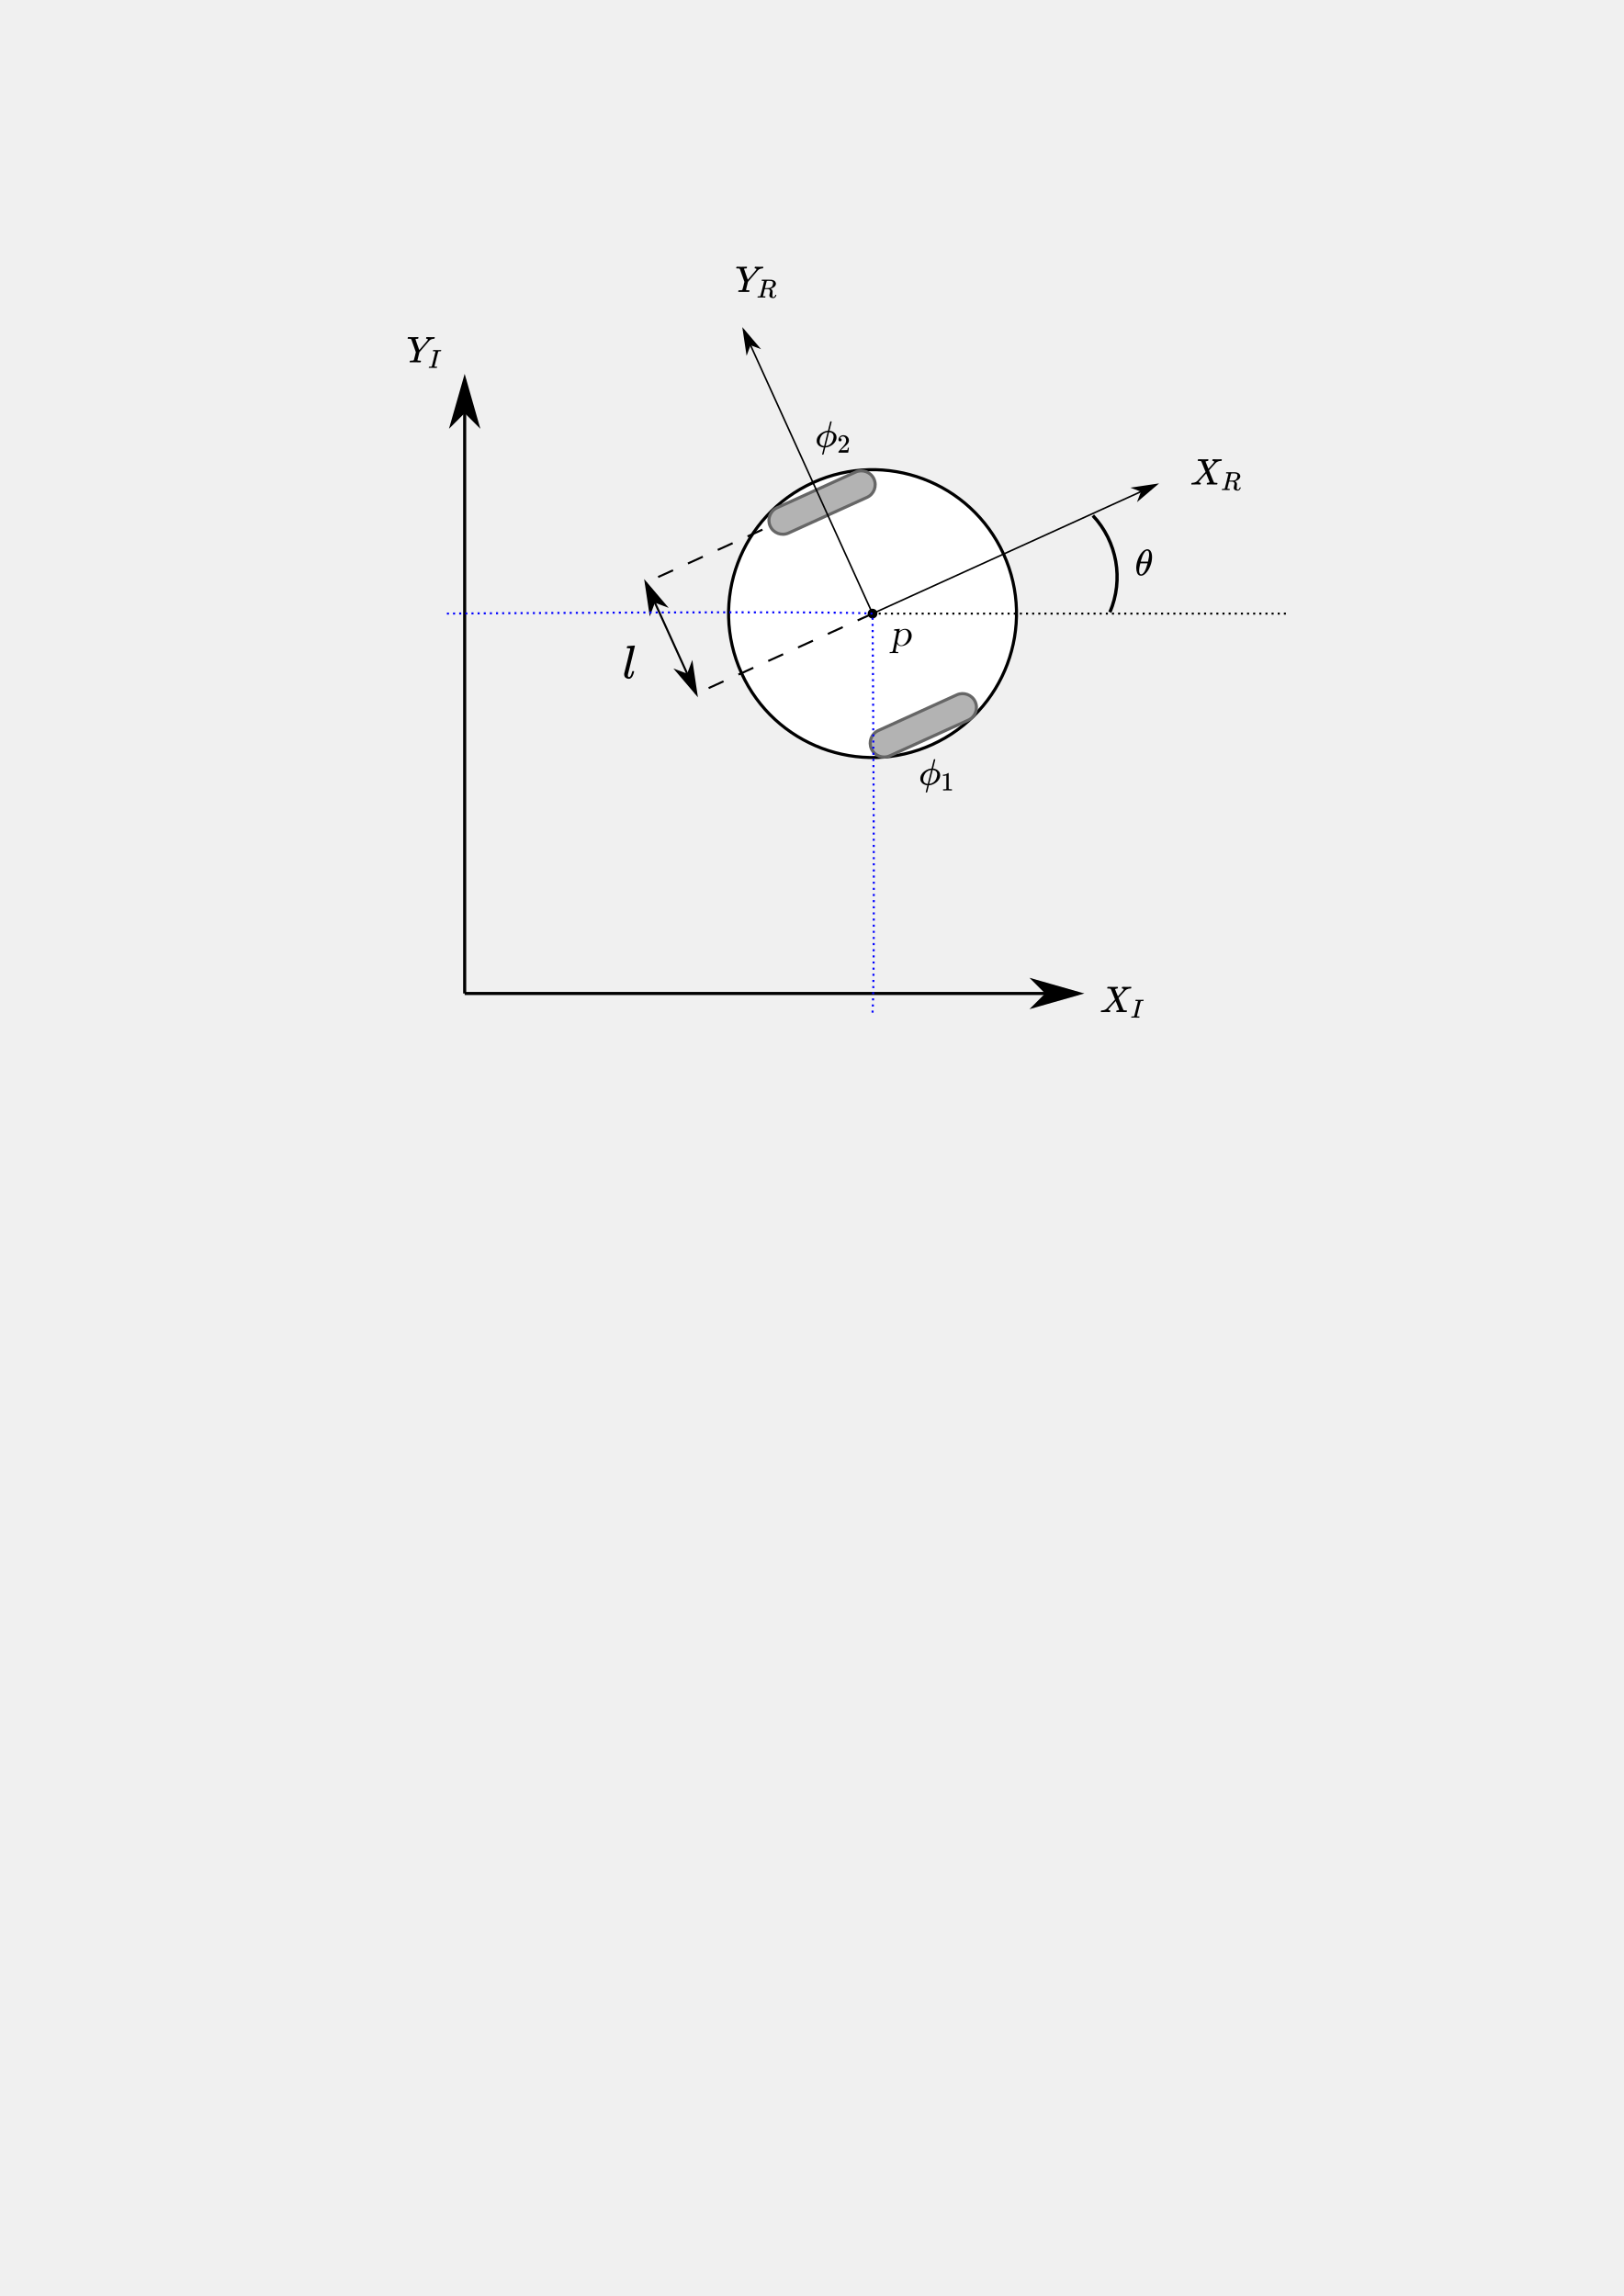
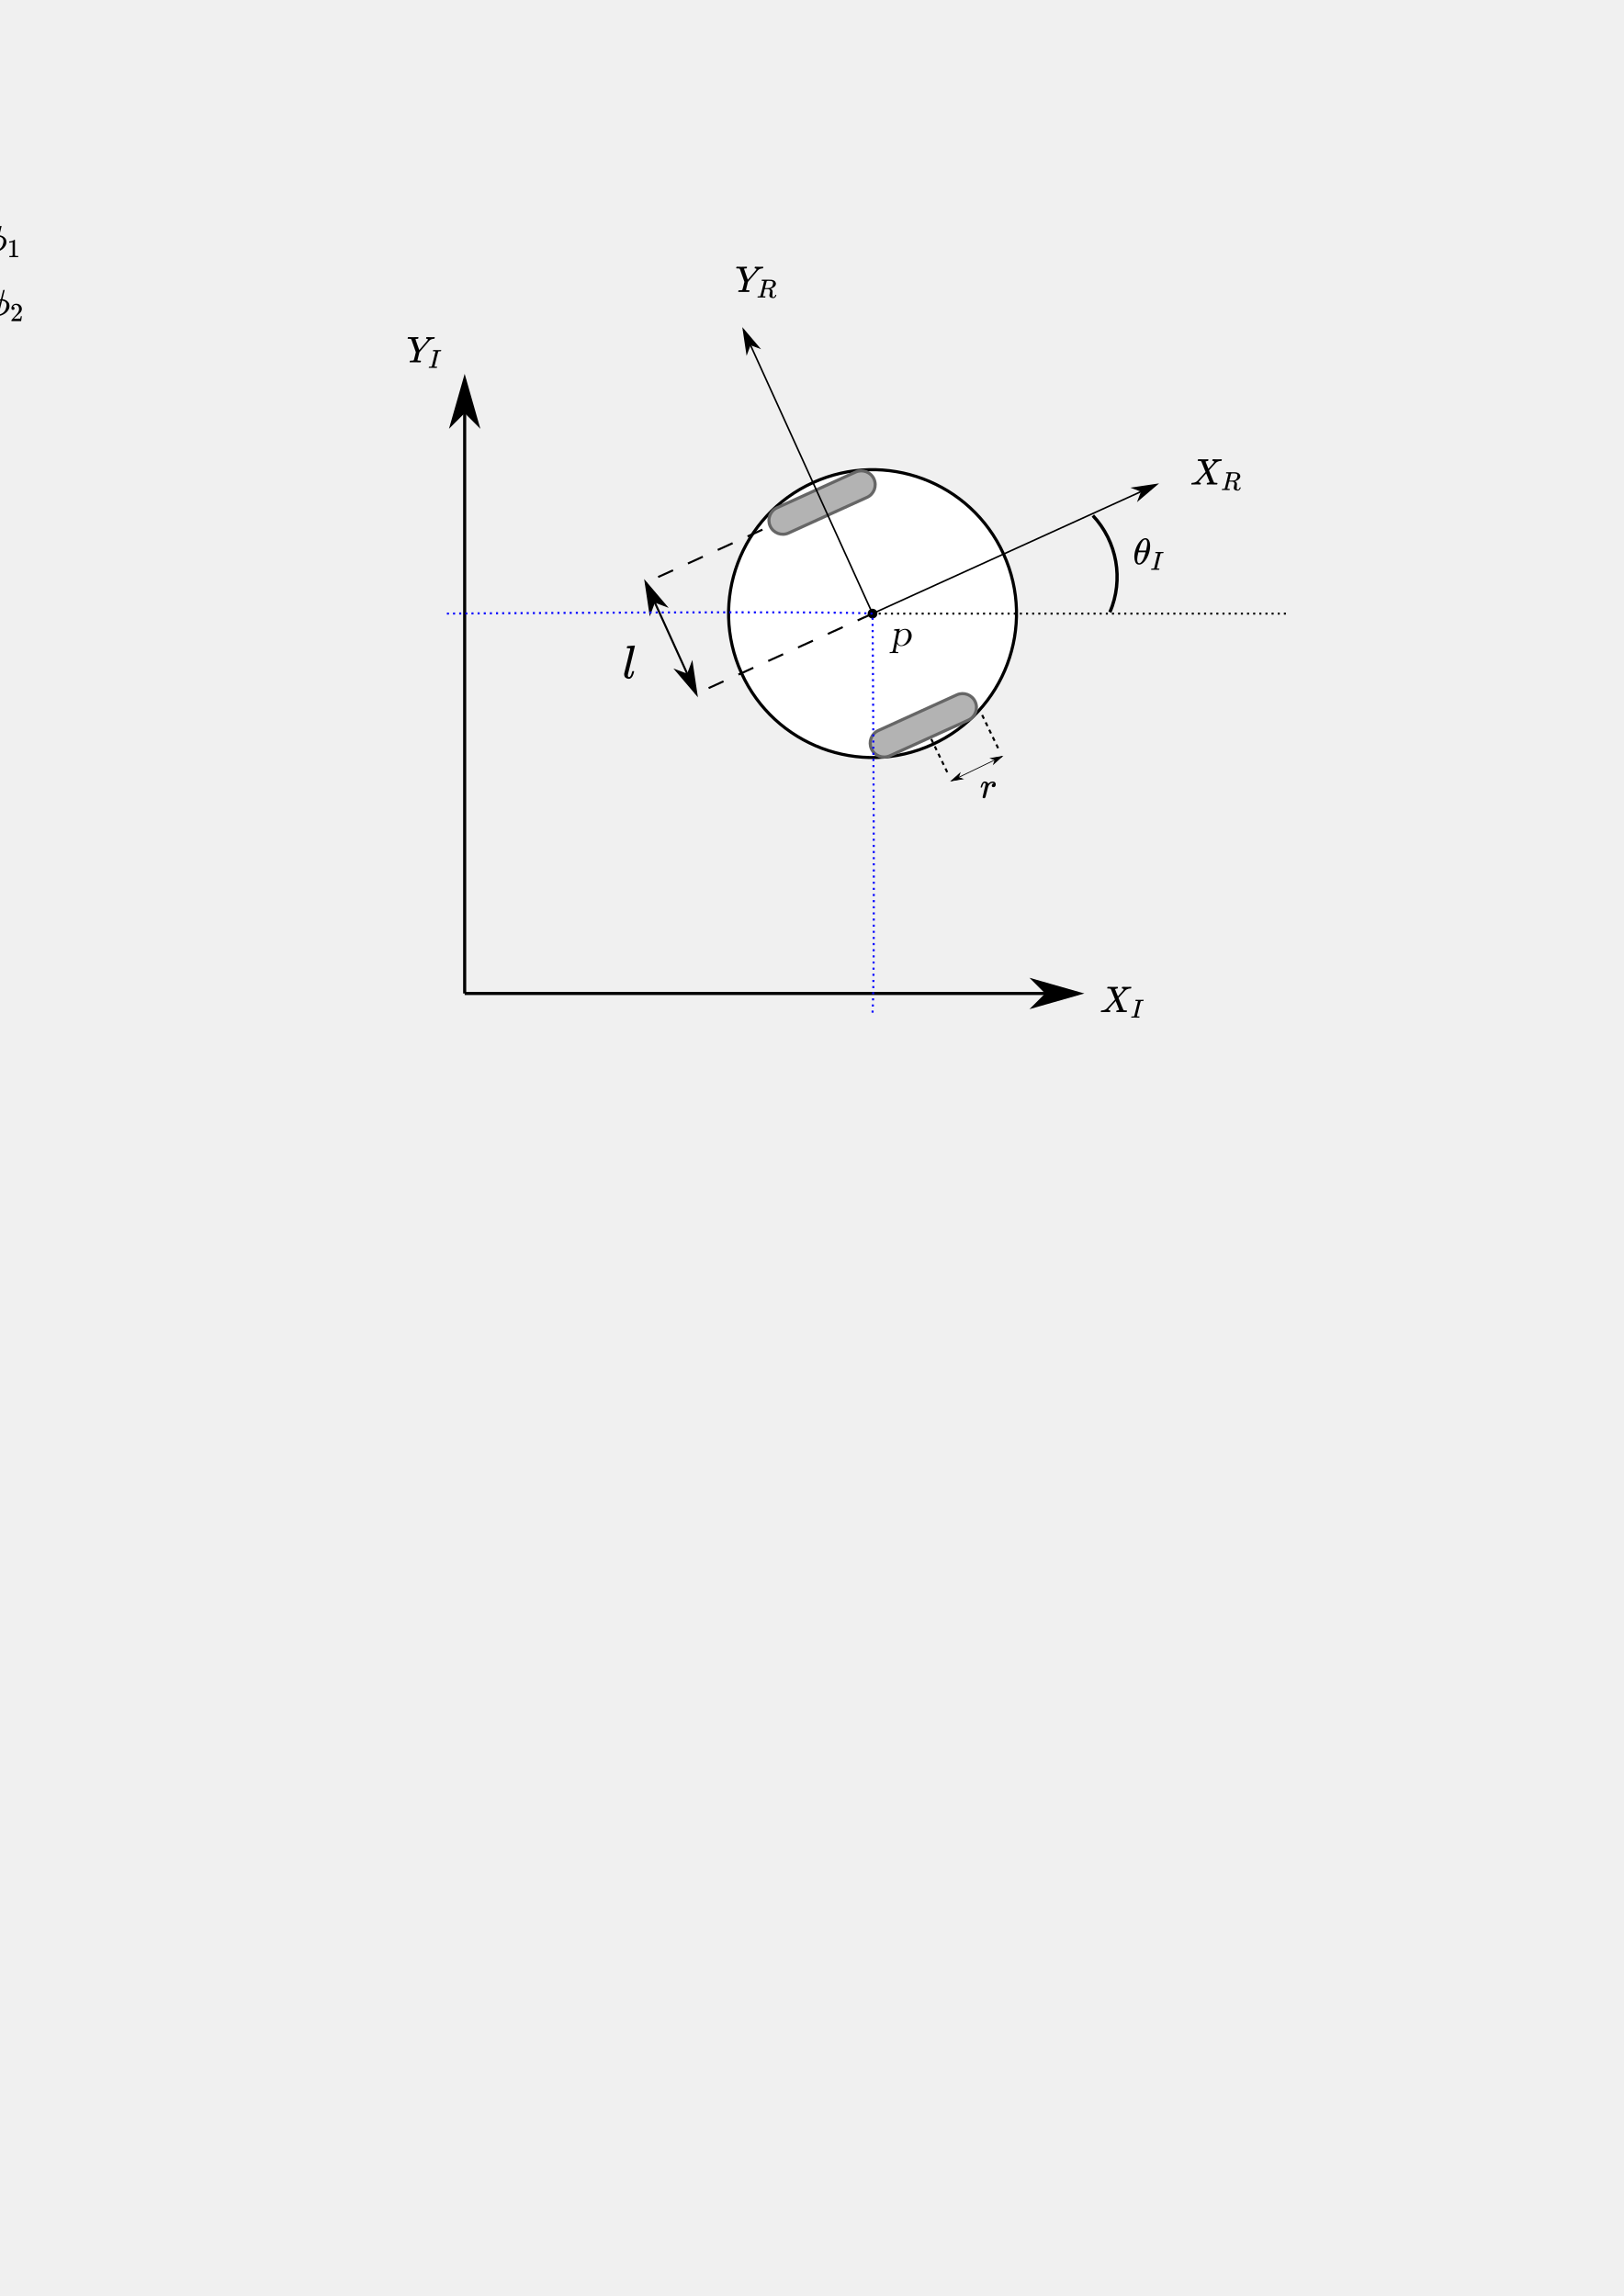
<svg xmlns="http://www.w3.org/2000/svg" xmlns:xlink="http://www.w3.org/1999/xlink" width="210mm" height="297mm" viewBox="0 0 210 297" version="1.1" id="svg8">
  <defs id="defs2">
+     <marker style="overflow:visible;" id="marker2730" refX="0.0" refY="0.0" orient="auto">
+       <path transform="scale(0.8) rotate(180) translate(12.5,0)" style="fill-rule:evenodd;stroke:#000000;stroke-width:1pt;stroke-opacity:1;fill:#000000;fill-opacity:1" d="M 0.0,0.0 L 5.0,-5.0 L -12.5,0.0 L 5.0,5.0 L 0.0,0.0 z " id="path2728" />
+     </marker>
+     <marker style="overflow:visible" id="marker2672" refX="0.0" refY="0.0" orient="auto">
+       <path transform="scale(0.8) translate(12.5,0)" style="fill-rule:evenodd;stroke:#000000;stroke-width:1pt;stroke-opacity:1;fill:#000000;fill-opacity:1" d="M 0.0,0.0 L 5.0,-5.0 L -12.5,0.0 L 5.0,5.0 L 0.0,0.0 z " id="path2670" />
+     </marker>
    <marker style="overflow:visible" id="Arrow1Lstart" refX="0.0" refY="0.0" orient="auto">
      <path transform="scale(0.8) translate(12.5,0)" style="fill-rule:evenodd;stroke:#000000;stroke-width:1pt;stroke-opacity:1;fill:#000000;fill-opacity:1" d="M 0.0,0.0 L 5.0,-5.0 L -12.5,0.0 L 5.0,5.0 L 0.0,0.0 z " id="path835" />
    </marker>
    <marker style="overflow:visible;" id="marker1488" refX="0.0" refY="0.0" orient="auto">
      <path transform="scale(0.8) rotate(180) translate(12.5,0)" style="fill-rule:evenodd;stroke:#000000;stroke-width:1pt;stroke-opacity:1;fill:#000000;fill-opacity:1" d="M 0.0,0.0 L 5.0,-5.0 L -12.5,0.0 L 5.0,5.0 L 0.0,0.0 z " id="path1486" />
    </marker>
    <marker style="overflow:visible;" id="Arrow1Lend" refX="0.0" refY="0.0" orient="auto">
      <path transform="scale(0.8) rotate(180) translate(12.5,0)" style="fill-rule:evenodd;stroke:#000000;stroke-width:1pt;stroke-opacity:1;fill:#000000;fill-opacity:1" d="M 0.0,0.0 L 5.0,-5.0 L -12.5,0.0 L 5.0,5.0 L 0.0,0.0 z " id="path838" />
    </marker>
    <marker style="overflow:visible" id="Arrow1Lend-5" refX="0" refY="0" orient="auto">
      <path transform="matrix(-0.8,0,0,-0.8,-10,0)" style="fill:#000000;fill-opacity:1;fill-rule:evenodd;stroke:#000000;stroke-width:1pt;stroke-opacity:1" d="M 0,0 5,-5 -12.5,0 5,5 Z" id="path838-0" />
    </marker>
    <marker style="overflow:visible" id="Arrow1Lend-1" refX="0" refY="0" orient="auto">
      <path transform="matrix(-0.8,0,0,-0.8,-10,0)" style="fill:#000000;fill-opacity:1;fill-rule:evenodd;stroke:#000000;stroke-width:1pt;stroke-opacity:1" d="M 0,0 5,-5 -12.5,0 5,5 Z" id="path838-2" />
    </marker>
    <marker style="overflow:visible" id="Arrow1Lend-5-8" refX="0" refY="0" orient="auto">
      <path transform="matrix(-0.8,0,0,-0.8,-10,0)" style="fill:#000000;fill-opacity:1;fill-rule:evenodd;stroke:#000000;stroke-width:1pt;stroke-opacity:1" d="M 0,0 5,-5 -12.5,0 5,5 Z" id="path838-0-2" />
    </marker>
    <path id="MJX-4-TEX-I-6C" d="M117 59Q117 26 142 26Q179 26 205 131Q211 151 215 152Q217 153 225 153H229Q238 153 241 153T246 151T248 144Q247 138 245 128T234 90T214 43T183 6T137 -11Q101 -11 70 11T38 85Q38 97 39 102L104 360Q167 615 167 623Q167 626 166 628T162 632T157 634T149 635T141 636T132 637T122 637Q112 637 109 637T101 638T95 641T94 647Q94 649 96 661Q101 680 107 682T179 688Q194 689 213 690T243 693T254 694Q266 694 266 686Q266 675 193 386T118 83Q118 81 118 75T117 65V59Z" />
    <path id="MJX-8-TEX-I-58" d="M42 0H40Q26 0 26 11Q26 15 29 27Q33 41 36 43T55 46Q141 49 190 98Q200 108 306 224T411 342Q302 620 297 625Q288 636 234 637H206Q200 643 200 645T202 664Q206 677 212 683H226Q260 681 347 681Q380 681 408 681T453 682T473 682Q490 682 490 671Q490 670 488 658Q484 643 481 640T465 637Q434 634 411 620L488 426L541 485Q646 598 646 610Q646 628 622 635Q617 635 609 637Q594 637 594 648Q594 650 596 664Q600 677 606 683H618Q619 683 643 683T697 681T738 680Q828 680 837 683H845Q852 676 852 672Q850 647 840 637H824Q790 636 763 628T722 611T698 593L687 584Q687 585 592 480L505 384Q505 383 536 304T601 142T638 56Q648 47 699 46Q734 46 734 37Q734 35 732 23Q728 7 725 4T711 1Q708 1 678 1T589 2Q528 2 496 2T461 1Q444 1 444 10Q444 11 446 25Q448 35 450 39T455 44T464 46T480 47T506 54Q523 62 523 64Q522 64 476 181L429 299Q241 95 236 84Q232 76 232 72Q232 53 261 47Q262 47 267 47T273 46Q276 46 277 46T280 45T283 42T284 35Q284 26 282 19Q279 6 276 4T261 1Q258 1 243 1T201 2T142 2Q64 2 42 0Z" />
    <path id="MJX-8-TEX-I-52" d="M230 637Q203 637 198 638T193 649Q193 676 204 682Q206 683 378 683Q550 682 564 680Q620 672 658 652T712 606T733 563T739 529Q739 484 710 445T643 385T576 351T538 338L545 333Q612 295 612 223Q612 212 607 162T602 80V71Q602 53 603 43T614 25T640 16Q668 16 686 38T712 85Q717 99 720 102T735 105Q755 105 755 93Q755 75 731 36Q693 -21 641 -21H632Q571 -21 531 4T487 82Q487 109 502 166T517 239Q517 290 474 313Q459 320 449 321T378 323H309L277 193Q244 61 244 59Q244 55 245 54T252 50T269 48T302 46H333Q339 38 339 37T336 19Q332 6 326 0H311Q275 2 180 2Q146 2 117 2T71 2T50 1Q33 1 33 10Q33 12 36 24Q41 43 46 45Q50 46 61 46H67Q94 46 127 49Q141 52 146 61Q149 65 218 339T287 628Q287 635 230 637ZM630 554Q630 586 609 608T523 636Q521 636 500 636T462 637H440Q393 637 386 627Q385 624 352 494T319 361Q319 360 388 360Q466 361 492 367Q556 377 592 426Q608 449 619 486T630 554Z" />
    <path id="MJX-11-TEX-I-59" d="M66 637Q54 637 49 637T39 638T32 641T30 647T33 664T42 682Q44 683 56 683Q104 680 165 680Q288 680 306 683H316Q322 677 322 674T320 656Q316 643 310 637H298Q242 637 242 624Q242 619 292 477T343 333L346 336Q350 340 358 349T379 373T411 410T454 461Q546 568 561 587T577 618Q577 634 545 637Q528 637 528 647Q528 649 530 661Q533 676 535 679T549 683Q551 683 578 682T657 680Q684 680 713 681T746 682Q763 682 763 673Q763 669 760 657T755 643Q753 637 734 637Q662 632 617 587Q608 578 477 424L348 273L322 169Q295 62 295 57Q295 46 363 46Q379 46 384 45T390 35Q390 33 388 23Q384 6 382 4T366 1Q361 1 324 1T232 2Q170 2 138 2T102 1Q84 1 84 9Q84 14 87 24Q88 27 89 30T90 35T91 39T93 42T96 44T101 45T107 45T116 46T129 46Q168 47 180 50T198 63Q201 68 227 171L252 274L129 623Q128 624 127 625T125 627T122 629T118 631T113 633T105 634T96 635T83 636T66 637Z" />
    <path id="MJX-11-TEX-I-52" d="M230 637Q203 637 198 638T193 649Q193 676 204 682Q206 683 378 683Q550 682 564 680Q620 672 658 652T712 606T733 563T739 529Q739 484 710 445T643 385T576 351T538 338L545 333Q612 295 612 223Q612 212 607 162T602 80V71Q602 53 603 43T614 25T640 16Q668 16 686 38T712 85Q717 99 720 102T735 105Q755 105 755 93Q755 75 731 36Q693 -21 641 -21H632Q571 -21 531 4T487 82Q487 109 502 166T517 239Q517 290 474 313Q459 320 449 321T378 323H309L277 193Q244 61 244 59Q244 55 245 54T252 50T269 48T302 46H333Q339 38 339 37T336 19Q332 6 326 0H311Q275 2 180 2Q146 2 117 2T71 2T50 1Q33 1 33 10Q33 12 36 24Q41 43 46 45Q50 46 61 46H67Q94 46 127 49Q141 52 146 61Q149 65 218 339T287 628Q287 635 230 637ZM630 554Q630 586 609 608T523 636Q521 636 500 636T462 637H440Q393 637 386 627Q385 624 352 494T319 361Q319 360 388 360Q466 361 492 367Q556 377 592 426Q608 449 619 486T630 554Z" />
    <path id="MJX-12-TEX-I-59" d="M66 637Q54 637 49 637T39 638T32 641T30 647T33 664T42 682Q44 683 56 683Q104 680 165 680Q288 680 306 683H316Q322 677 322 674T320 656Q316 643 310 637H298Q242 637 242 624Q242 619 292 477T343 333L346 336Q350 340 358 349T379 373T411 410T454 461Q546 568 561 587T577 618Q577 634 545 637Q528 637 528 647Q528 649 530 661Q533 676 535 679T549 683Q551 683 578 682T657 680Q684 680 713 681T746 682Q763 682 763 673Q763 669 760 657T755 643Q753 637 734 637Q662 632 617 587Q608 578 477 424L348 273L322 169Q295 62 295 57Q295 46 363 46Q379 46 384 45T390 35Q390 33 388 23Q384 6 382 4T366 1Q361 1 324 1T232 2Q170 2 138 2T102 1Q84 1 84 9Q84 14 87 24Q88 27 89 30T90 35T91 39T93 42T96 44T101 45T107 45T116 46T129 46Q168 47 180 50T198 63Q201 68 227 171L252 274L129 623Q128 624 127 625T125 627T122 629T118 631T113 633T105 634T96 635T83 636T66 637Z" />
    <path id="MJX-12-TEX-I-49" d="M43 1Q26 1 26 10Q26 12 29 24Q34 43 39 45Q42 46 54 46H60Q120 46 136 53Q137 53 138 54Q143 56 149 77T198 273Q210 318 216 344Q286 624 286 626Q284 630 284 631Q274 637 213 637H193Q184 643 189 662Q193 677 195 680T209 683H213Q285 681 359 681Q481 681 487 683H497Q504 676 504 672T501 655T494 639Q491 637 471 637Q440 637 407 634Q393 631 388 623Q381 609 337 432Q326 385 315 341Q245 65 245 59Q245 52 255 50T307 46H339Q345 38 345 37T342 19Q338 6 332 0H316Q279 2 179 2Q143 2 113 2T65 2T43 1Z" />
    <path id="MJX-12-TEX-I-59-5" d="M66 637Q54 637 49 637T39 638T32 641T30 647T33 664T42 682Q44 683 56 683Q104 680 165 680Q288 680 306 683H316Q322 677 322 674T320 656Q316 643 310 637H298Q242 637 242 624Q242 619 292 477T343 333L346 336Q350 340 358 349T379 373T411 410T454 461Q546 568 561 587T577 618Q577 634 545 637Q528 637 528 647Q528 649 530 661Q533 676 535 679T549 683Q551 683 578 682T657 680Q684 680 713 681T746 682Q763 682 763 673Q763 669 760 657T755 643Q753 637 734 637Q662 632 617 587Q608 578 477 424L348 273L322 169Q295 62 295 57Q295 46 363 46Q379 46 384 45T390 35Q390 33 388 23Q384 6 382 4T366 1Q361 1 324 1T232 2Q170 2 138 2T102 1Q84 1 84 9Q84 14 87 24Q88 27 89 30T90 35T91 39T93 42T96 44T101 45T107 45T116 46T129 46Q168 47 180 50T198 63Q201 68 227 171L252 274L129 623Q128 624 127 625T125 627T122 629T118 631T113 633T105 634T96 635T83 636T66 637Z" />
    <path id="MJX-12-TEX-I-49-8" d="M43 1Q26 1 26 10Q26 12 29 24Q34 43 39 45Q42 46 54 46H60Q120 46 136 53Q137 53 138 54Q143 56 149 77T198 273Q210 318 216 344Q286 624 286 626Q284 630 284 631Q274 637 213 637H193Q184 643 189 662Q193 677 195 680T209 683H213Q285 681 359 681Q481 681 487 683H497Q504 676 504 672T501 655T494 639Q491 637 471 637Q440 637 407 634Q393 631 388 623Q381 609 337 432Q326 385 315 341Q245 65 245 59Q245 52 255 50T307 46H339Q345 38 345 37T342 19Q338 6 332 0H316Q279 2 179 2Q143 2 113 2T65 2T43 1Z" />
    <path id="MJX-13-TEX-I-58" d="M42 0H40Q26 0 26 11Q26 15 29 27Q33 41 36 43T55 46Q141 49 190 98Q200 108 306 224T411 342Q302 620 297 625Q288 636 234 637H206Q200 643 200 645T202 664Q206 677 212 683H226Q260 681 347 681Q380 681 408 681T453 682T473 682Q490 682 490 671Q490 670 488 658Q484 643 481 640T465 637Q434 634 411 620L488 426L541 485Q646 598 646 610Q646 628 622 635Q617 635 609 637Q594 637 594 648Q594 650 596 664Q600 677 606 683H618Q619 683 643 683T697 681T738 680Q828 680 837 683H845Q852 676 852 672Q850 647 840 637H824Q790 636 763 628T722 611T698 593L687 584Q687 585 592 480L505 384Q505 383 536 304T601 142T638 56Q648 47 699 46Q734 46 734 37Q734 35 732 23Q728 7 725 4T711 1Q708 1 678 1T589 2Q528 2 496 2T461 1Q444 1 444 10Q444 11 446 25Q448 35 450 39T455 44T464 46T480 47T506 54Q523 62 523 64Q522 64 476 181L429 299Q241 95 236 84Q232 76 232 72Q232 53 261 47Q262 47 267 47T273 46Q276 46 277 46T280 45T283 42T284 35Q284 26 282 19Q279 6 276 4T261 1Q258 1 243 1T201 2T142 2Q64 2 42 0Z" />
    <path id="MJX-13-TEX-I-49" d="M43 1Q26 1 26 10Q26 12 29 24Q34 43 39 45Q42 46 54 46H60Q120 46 136 53Q137 53 138 54Q143 56 149 77T198 273Q210 318 216 344Q286 624 286 626Q284 630 284 631Q274 637 213 637H193Q184 643 189 662Q193 677 195 680T209 683H213Q285 681 359 681Q481 681 487 683H497Q504 676 504 672T501 655T494 639Q491 637 471 637Q440 637 407 634Q393 631 388 623Q381 609 337 432Q326 385 315 341Q245 65 245 59Q245 52 255 50T307 46H339Q345 38 345 37T342 19Q338 6 332 0H316Q279 2 179 2Q143 2 113 2T65 2T43 1Z" />
    <path id="MJX-19-TEX-I-3B8" d="M35 200Q35 302 74 415T180 610T319 704Q320 704 327 704T339 705Q393 701 423 656Q462 596 462 495Q462 380 417 261T302 66T168 -10H161Q125 -10 99 10T60 63T41 130T35 200ZM383 566Q383 668 330 668Q294 668 260 623T204 521T170 421T157 371Q206 370 254 370L351 371Q352 372 359 404T375 484T383 566ZM113 132Q113 26 166 26Q181 26 198 36T239 74T287 161T335 307L340 324H145Q145 321 136 286T120 208T113 132Z" />
    <path id="MJX-19-TEX-I-49" d="M43 1Q26 1 26 10Q26 12 29 24Q34 43 39 45Q42 46 54 46H60Q120 46 136 53Q137 53 138 54Q143 56 149 77T198 273Q210 318 216 344Q286 624 286 626Q284 630 284 631Q274 637 213 637H193Q184 643 189 662Q193 677 195 680T209 683H213Q285 681 359 681Q481 681 487 683H497Q504 676 504 672T501 655T494 639Q491 637 471 637Q440 637 407 634Q393 631 388 623Q381 609 337 432Q326 385 315 341Q245 65 245 59Q245 52 255 50T307 46H339Q345 38 345 37T342 19Q338 6 332 0H316Q279 2 179 2Q143 2 113 2T65 2T43 1Z" />
    <path id="MJX-23-TEX-I-3D5" d="M409 688Q413 694 421 694H429H442Q448 688 448 686Q448 679 418 563Q411 535 404 504T392 458L388 442Q388 441 397 441T429 435T477 418Q521 397 550 357T579 260T548 151T471 65T374 11T279 -10H275L251 -105Q245 -128 238 -160Q230 -192 227 -198T215 -205H209Q189 -205 189 -198Q189 -193 211 -103L234 -11Q234 -10 226 -10Q221 -10 206 -8T161 6T107 36T62 89T43 171Q43 231 76 284T157 370T254 422T342 441Q347 441 348 445L378 567Q409 686 409 688ZM122 150Q122 116 134 91T167 53T203 35T237 27H244L337 404Q333 404 326 403T297 395T255 379T211 350T170 304Q152 276 137 237Q122 191 122 150ZM500 282Q500 320 484 347T444 385T405 400T381 404H378L332 217L284 29Q284 27 285 27Q293 27 317 33T357 47Q400 66 431 100T475 170T494 234T500 282Z" />
    <path id="MJX-24-TEX-I-3D5" d="M409 688Q413 694 421 694H429H442Q448 688 448 686Q448 679 418 563Q411 535 404 504T392 458L388 442Q388 441 397 441T429 435T477 418Q521 397 550 357T579 260T548 151T471 65T374 11T279 -10H275L251 -105Q245 -128 238 -160Q230 -192 227 -198T215 -205H209Q189 -205 189 -198Q189 -193 211 -103L234 -11Q234 -10 226 -10Q221 -10 206 -8T161 6T107 36T62 89T43 171Q43 231 76 284T157 370T254 422T342 441Q347 441 348 445L378 567Q409 686 409 688ZM122 150Q122 116 134 91T167 53T203 35T237 27H244L337 404Q333 404 326 403T297 395T255 379T211 350T170 304Q152 276 137 237Q122 191 122 150ZM500 282Q500 320 484 347T444 385T405 400T381 404H378L332 217L284 29Q284 27 285 27Q293 27 317 33T357 47Q400 66 431 100T475 170T494 234T500 282Z" />
    <path id="MJX-24-TEX-N-31" d="M213 578L200 573Q186 568 160 563T102 556H83V602H102Q149 604 189 617T245 641T273 663Q275 666 285 666Q294 666 302 660V361L303 61Q310 54 315 52T339 48T401 46H427V0H416Q395 3 257 3Q121 3 100 0H88V46H114Q136 46 152 46T177 47T193 50T201 52T207 57T213 61V578Z" />
    <path id="MJX-25-TEX-I-3D5" d="M409 688Q413 694 421 694H429H442Q448 688 448 686Q448 679 418 563Q411 535 404 504T392 458L388 442Q388 441 397 441T429 435T477 418Q521 397 550 357T579 260T548 151T471 65T374 11T279 -10H275L251 -105Q245 -128 238 -160Q230 -192 227 -198T215 -205H209Q189 -205 189 -198Q189 -193 211 -103L234 -11Q234 -10 226 -10Q221 -10 206 -8T161 6T107 36T62 89T43 171Q43 231 76 284T157 370T254 422T342 441Q347 441 348 445L378 567Q409 686 409 688ZM122 150Q122 116 134 91T167 53T203 35T237 27H244L337 404Q333 404 326 403T297 395T255 379T211 350T170 304Q152 276 137 237Q122 191 122 150ZM500 282Q500 320 484 347T444 385T405 400T381 404H378L332 217L284 29Q284 27 285 27Q293 27 317 33T357 47Q400 66 431 100T475 170T494 234T500 282Z" />
    <path id="MJX-25-TEX-N-32" d="M109 429Q82 429 66 447T50 491Q50 562 103 614T235 666Q326 666 387 610T449 465Q449 422 429 383T381 315T301 241Q265 210 201 149L142 93L218 92Q375 92 385 97Q392 99 409 186V189H449V186Q448 183 436 95T421 3V0H50V19V31Q50 38 56 46T86 81Q115 113 136 137Q145 147 170 174T204 211T233 244T261 278T284 308T305 340T320 369T333 401T340 431T343 464Q343 527 309 573T212 619Q179 619 154 602T119 569T109 550Q109 549 114 549Q132 549 151 535T170 489Q170 464 154 447T109 429Z" />
    <path id="MJX-27-TEX-I-3B8" d="M35 200Q35 302 74 415T180 610T319 704Q320 704 327 704T339 705Q393 701 423 656Q462 596 462 495Q462 380 417 261T302 66T168 -10H161Q125 -10 99 10T60 63T41 130T35 200ZM383 566Q383 668 330 668Q294 668 260 623T204 521T170 421T157 371Q206 370 254 370L351 371Q352 372 359 404T375 484T383 566ZM113 132Q113 26 166 26Q181 26 198 36T239 74T287 161T335 307L340 324H145Q145 321 136 286T120 208T113 132Z" />
+     <path id="MJX-28-TEX-I-72" d="M21 287Q22 290 23 295T28 317T38 348T53 381T73 411T99 433T132 442Q161 442 183 430T214 408T225 388Q227 382 228 382T236 389Q284 441 347 441H350Q398 441 422 400Q430 381 430 363Q430 333 417 315T391 292T366 288Q346 288 334 299T322 328Q322 376 378 392Q356 405 342 405Q286 405 239 331Q229 315 224 298T190 165Q156 25 151 16Q138 -11 108 -11Q95 -11 87 -5T76 7T74 17Q74 30 114 189T154 366Q154 405 128 405Q107 405 92 377T68 316T57 280Q55 278 41 278H27Q21 284 21 287Z" />
  </defs>
  <g id="layer1">
    <path style="fill:none;stroke:#000000;stroke-width:0.4;stroke-linecap:butt;stroke-linejoin:miter;stroke-opacity:1;stroke-miterlimit:4;stroke-dasharray:none;marker-end:url(#Arrow1Lend)" d="M 60.098,128.512 V 49.137" id="path833" />
    <path style="fill:none;stroke:#000000;stroke-width:0.4;stroke-linecap:butt;stroke-linejoin:miter;stroke-miterlimit:4;stroke-dasharray:none;stroke-opacity:1;marker-end:url(#Arrow1Lend-5)" d="M 60.098,128.512 H 139.473" id="path833-1" />
-     <g id="g1953" transform="rotate(-24.44309,130.1106,103.2092)">
-       <circle style="fill:#ffffff;stroke:#000000;stroke-width:0.4;stroke-miterlimit:4;stroke-dasharray:none" id="path1223" cx="124.26" cy="74.367" r="18.615" />
-       <path style="fill:none;stroke:#000000;stroke-width:0.265;stroke-linecap:butt;stroke-linejoin:miter;stroke-miterlimit:4;stroke-dasharray:2.117, 2.117;stroke-dashoffset:0;stroke-opacity:1" d="M 124.26,58.586 H 99.219" id="path1467-5" />
-       <rect style="fill:#b3b3b3;stroke:#666666;stroke-width:0.4;stroke-miterlimit:4;stroke-dasharray:none" id="rect1434" width="14.741" height="3.591" x="116.889" y="56.791" ry="1.795" />
-       <path style="fill:none;stroke:#000000;stroke-width:0.203;stroke-linecap:butt;stroke-linejoin:miter;stroke-miterlimit:4;stroke-dasharray:none;stroke-opacity:1;marker-end:url(#Arrow1Lend-1)" d="M 124.26,74.367 V 34.053" id="path833-2" />
-       <path style="fill:none;stroke:#000000;stroke-width:0.203;stroke-linecap:butt;stroke-linejoin:miter;stroke-miterlimit:4;stroke-dasharray:none;stroke-opacity:1;marker-end:url(#Arrow1Lend-5-8)" d="m 124.26,74.367 h 40.313" id="path833-1-3" />
-       <circle style="fill:#000000;stroke:#000000;stroke-width:0.4;stroke-miterlimit:4;stroke-dasharray:none" id="path1420" cx="124.26" cy="74.367" r="0.434" />
-       <rect style="fill:#b3b3b3;stroke:#666666;stroke-width:0.4;stroke-miterlimit:4;stroke-dasharray:none" id="rect1434-4" width="14.741" height="3.591" x="116.889" y="88.446" ry="1.795" />
-       <path style="fill:none;stroke:#000000;stroke-width:0.265;stroke-linecap:butt;stroke-linejoin:miter;stroke-miterlimit:4;stroke-dasharray:2.117, 2.117;stroke-dashoffset:0;stroke-opacity:1" d="M 124.26,74.367 H 99.219" id="path1467" />
-       <path style="fill:none;stroke:#000000;stroke-width:0.265px;stroke-linecap:butt;stroke-linejoin:miter;stroke-opacity:1;marker-start:url(#Arrow1Lstart);marker-end:url(#marker1488)" d="m 99.219,58.586 6e-6,15.781" id="path1484" />
-     </g>
+     <circle style="fill:#ffffff;stroke:#000000;stroke-width:0.4;stroke-miterlimit:4;stroke-dasharray:none" id="path1223" cx="69.891" cy="118.955" r="18.615" transform="rotate(-24.44309)" />
+     <path style="fill:none;stroke:#000000;stroke-width:0.265;stroke-linecap:butt;stroke-linejoin:miter;stroke-miterlimit:4;stroke-dasharray:2.117, 2.117;stroke-dashoffset:0;stroke-opacity:1" d="M 106.32,65.007 83.523,75.368" id="path1467-5" />
+     <rect style="fill:#b3b3b3;stroke:#666666;stroke-width:0.4;stroke-miterlimit:4;stroke-dasharray:none" id="rect1434" width="14.741" height="3.591" x="62.521" y="101.379" ry="1.795" transform="rotate(-24.44309)" />
+     <path style="fill:none;stroke:#000000;stroke-width:0.203;stroke-linecap:butt;stroke-linejoin:miter;stroke-miterlimit:4;stroke-dasharray:none;stroke-opacity:1;marker-end:url(#Arrow1Lend-1)" d="M 112.849,79.373 96.168,42.673" id="path833-2" />
+     <path style="fill:none;stroke:#000000;stroke-width:0.203;stroke-linecap:butt;stroke-linejoin:miter;stroke-miterlimit:4;stroke-dasharray:none;stroke-opacity:1;marker-end:url(#Arrow1Lend-5-8)" d="M 112.849,79.373 149.55,62.692" id="path833-1-3" />
+     <circle style="fill:#000000;stroke:#000000;stroke-width:0.4;stroke-miterlimit:4;stroke-dasharray:none" id="path1420" cx="69.891" cy="118.955" r="0.434" transform="rotate(-24.44309)" />
+     <rect style="fill:#b3b3b3;stroke:#666666;stroke-width:0.4;stroke-miterlimit:4;stroke-dasharray:none" id="rect1434-4" width="14.741" height="3.591" x="62.521" y="133.034" ry="1.795" transform="rotate(-24.44309)" />
+     <path style="fill:none;stroke:#000000;stroke-width:0.265;stroke-linecap:butt;stroke-linejoin:miter;stroke-miterlimit:4;stroke-dasharray:2.117, 2.117;stroke-dashoffset:0;stroke-opacity:1" d="M 112.849,79.373 90.053,89.735" id="path1467" />
+     <path style="fill:none;stroke:#000000;stroke-width:0.265px;stroke-linecap:butt;stroke-linejoin:miter;stroke-opacity:1;marker-start:url(#Arrow1Lstart);marker-end:url(#marker1488)" d="M 83.523,75.368 90.053,89.735" id="path1484" />
    <use xlink:href="#MJX-4-TEX-I-6C" id="use1659" x="0" y="0" width="100%" height="100%" style="fill:#000000;stroke:#000000;stroke-width:0" transform="matrix(0.00610793,0,0,-0.00610793,80.49253,87.74306)" />
    <g data-mml-node="msub" id="g1695" style="fill:#000000;stroke:#000000;stroke-width:0" transform="matrix(0.00478859,0,0,-0.00478859,153.9481,62.67607)">
      <g data-mml-node="mi" id="g1687">
        <use xlink:href="#MJX-8-TEX-I-58" id="use1685" x="0" y="0" width="100%" height="100%" />
      </g>
      <g data-mml-node="TeXAtom" transform="matrix(0.707,0,0,0.707,828,-150)" id="g1693">
        <g data-mml-node="mi" id="g1691">
          <use xlink:href="#MJX-8-TEX-I-52" id="use1689" x="0" y="0" width="100%" height="100%" />
        </g>
      </g>
    </g>
    <g data-mml-node="msub" id="g1742" style="fill:#000000;stroke:#000000;stroke-width:0" transform="matrix(0.00478859,0,0,-0.00478859,95.0713,37.77055)">
      <g data-mml-node="mi" id="g1734">
        <use xlink:href="#MJX-11-TEX-I-59" id="use1732" x="0" y="0" width="100%" height="100%" />
      </g>
      <g data-mml-node="TeXAtom" transform="matrix(0.707,0,0,0.707,581,-150)" id="g1740">
        <g data-mml-node="mi" id="g1738">
          <use xlink:href="#MJX-11-TEX-I-52" id="use1736" x="0" y="0" width="100%" height="100%" />
        </g>
      </g>
    </g>
    <g data-mml-node="msub" id="g1789" style="fill:#000000;stroke:#000000;stroke-width:0" transform="matrix(0.00478897,0,0,-0.00478897,52.57726,46.87341)">
      <g data-mml-node="mi" id="g1781">
        <use xlink:href="#MJX-12-TEX-I-59" id="use1779" x="0" y="0" width="100%" height="100%" />
      </g>
      <g data-mml-node="TeXAtom" transform="matrix(0.707,0,0,0.707,581,-150)" id="g1787">
        <g data-mml-node="mi" id="g1785">
          <use xlink:href="#MJX-12-TEX-I-49" id="use1783" x="0" y="0" width="100%" height="100%" />
        </g>
      </g>
    </g>
    <g data-mml-node="msub" id="g1883" style="fill:#000000;stroke:#000000;stroke-width:0" transform="matrix(0.00478925,0,0,-0.00478925,142.2446,130.9222)">
      <g data-mml-node="mi" id="g1875">
        <use xlink:href="#MJX-13-TEX-I-58" id="use1873" x="0" y="0" width="100%" height="100%" />
      </g>
      <g data-mml-node="TeXAtom" transform="matrix(0.707,0,0,0.707,828,-150)" id="g1881">
        <g data-mml-node="mi" id="g1879">
          <use xlink:href="#MJX-13-TEX-I-49" id="use1877" x="0" y="0" width="100%" height="100%" />
        </g>
      </g>
    </g>
    <text xml:space="preserve" style="font-size:4.939px;line-height:1.25;font-family:'Cambria Math';-inkscape-font-specification:'Cambria Math';stroke-width:0.265" x="115.094" y="83.533" id="text1918">
      <tspan id="tspan1916" x="115.094" y="83.533" style="font-style:italic;font-size:4.939px;stroke-width:0.265">p</tspan>
    </text>
    <path style="fill:none;stroke:#0000ff;stroke-width:0.265;stroke-linecap:butt;stroke-linejoin:miter;stroke-miterlimit:4;stroke-dasharray:0.265, 0.529;stroke-dashoffset:0;stroke-opacity:1" d="m 112.849,79.373 c -5.126,-0.376 -55.359,0 -55.359,0" id="path2051" />
    <path style="fill:none;stroke:#0000ff;stroke-width:0.265;stroke-linecap:butt;stroke-linejoin:miter;stroke-miterlimit:4;stroke-dasharray:0.265, 0.529;stroke-dashoffset:0;stroke-opacity:1" d="m 112.849,130.99 c 0.376,-5.126 0,-51.617 0,-51.617" id="path2051-2" />
    <path style="fill:none;stroke:#000000;stroke-width:0.265;stroke-linecap:butt;stroke-linejoin:miter;stroke-opacity:1;stroke-miterlimit:4;stroke-dasharray:0.265,0.529;stroke-dashoffset:0" d="m 112.849,79.373 h 53.46" id="path2068" />
    <path style="fill:none;stroke:#000000;stroke-width:0.43;stroke-miterlimit:4;stroke-dasharray:none;stroke-dashoffset:0" id="path2070" d="m 57.656,145.267 a 11.622,11.622 0 0 1 -6.931,10.633" transform="rotate(-43.09163)" />
    <g data-mml-node="msub" id="g2092" style="fill:#000000;stroke:#000000;stroke-width:0" transform="matrix(0.00478788,0,0,-0.00478788,-8.792501,15.09409)">
      <g data-mml-node="mi" id="g2084">
        <use xlink:href="#MJX-19-TEX-I-3B8" id="use2082" x="0" y="0" width="100%" height="100%" />
      </g>
      <g data-mml-node="TeXAtom" transform="matrix(0.707,0,0,0.707,469,-150)" id="g2090">
        <g data-mml-node="mi" id="g2088">
          <use xlink:href="#MJX-19-TEX-I-49" id="use2086" x="0" y="0" width="100%" height="100%" />
        </g>
      </g>
    </g>
-     <g data-mml-node="msub" id="g2168" style="fill:#000000;stroke:#000000;stroke-width:0" transform="matrix(0.0047877,0,0,-0.0047877,118.8212,101.5303)">
+     <g data-mml-node="msub" id="g2168" style="fill:#000000;stroke:#000000;stroke-width:0" transform="matrix(0.0047877,0,0,-0.0047877,-1.942233,32.54964)">
      <g data-mml-node="mi" id="g2160">
        <use xlink:href="#MJX-24-TEX-I-3D5" id="use2158" x="0" y="0" width="100%" height="100%" />
      </g>
      <g data-mml-node="TeXAtom" transform="matrix(0.707,0,0,0.707,596,-150)" id="g2166">
        <g data-mml-node="mn" id="g2164">
          <use xlink:href="#MJX-24-TEX-N-31" id="use2162" x="0" y="0" width="100%" height="100%" />
        </g>
      </g>
    </g>
-     <g data-mml-node="msub" id="g2215" style="fill:#000000;stroke:#000000;stroke-width:0" transform="matrix(0.0047877,0,0,-0.0047877,105.4205,57.83173)">
+     <g data-mml-node="msub" id="g2215" style="fill:#000000;stroke:#000000;stroke-width:0" transform="matrix(0.0047877,0,0,-0.0047877,-1.546802,40.8228)">
      <g data-mml-node="mi" id="g2207">
        <use xlink:href="#MJX-25-TEX-I-3D5" id="use2205" x="0" y="0" width="100%" height="100%" />
      </g>
      <g data-mml-node="TeXAtom" transform="matrix(0.707,0,0,0.707,596,-150)" id="g2213">
        <g data-mml-node="mn" id="g2211">
          <use xlink:href="#MJX-25-TEX-N-32" id="use2209" x="0" y="0" width="100%" height="100%" />
        </g>
      </g>
    </g>
-     <use xlink:href="#MJX-27-TEX-I-3B8" id="use2251" x="0" y="0" width="100%" height="100%" style="fill:#000000;stroke:#000000;stroke-width:0" transform="matrix(0.00478845,0,0,-0.00478845,146.7877,74.4244)" />
+     <g id="g2856" transform="rotate(-25.72738,124.9839,144.8201)">
+       <path style="fill:none;stroke:#000000;stroke-width:0.265;stroke-linecap:butt;stroke-linejoin:miter;stroke-miterlimit:4;stroke-dasharray:0.529, 0.529;stroke-dashoffset:0;stroke-opacity:1" d="m 142.261,98.509 v 5.009" id="path2651" />
+       <path style="fill:none;stroke:#000000;stroke-width:0.265;stroke-linecap:butt;stroke-linejoin:miter;stroke-miterlimit:4;stroke-dasharray:0.529, 0.529;stroke-dashoffset:0;stroke-opacity:1" d="m 149.537,98.566 v 5.009" id="path2651-1" />
+       <path style="fill:none;stroke:#000000;stroke-width:0.1;stroke-linecap:butt;stroke-linejoin:miter;stroke-miterlimit:4;stroke-dasharray:none;stroke-opacity:1;marker-start:url(#marker2672);marker-end:url(#marker2730)" d="m 142.261,104.51 h 7.276" id="path2668" />
+     </g>
+     <use xlink:href="#MJX-28-TEX-I-72" id="use2819" x="0" y="0" width="100%" height="100%" style="fill:#000000;stroke:#000000;stroke-width:0" transform="matrix(0.00478714,0,0,-0.00478714,126.7271,103.205)" />
+     <g data-mml-node="msub" id="g2092-1" style="fill:#000000;stroke:#000000;stroke-width:0" transform="matrix(0.00478788,0,0,-0.00478788,146.5388,72.98877)">
+       <g data-mml-node="mi" id="g2084-6">
+         <use xlink:href="#MJX-19-TEX-I-3B8" id="use2082-6" x="0" y="0" width="100%" height="100%" />
+       </g>
+       <g data-mml-node="TeXAtom" transform="matrix(0.707,0,0,0.707,469,-150)" id="g2090-3">
+         <g data-mml-node="mi" id="g2088-0">
+           <use xlink:href="#MJX-19-TEX-I-49" id="use2086-8" x="0" y="0" width="100%" height="100%" />
+         </g>
+       </g>
+     </g>
  </g>
</svg>
